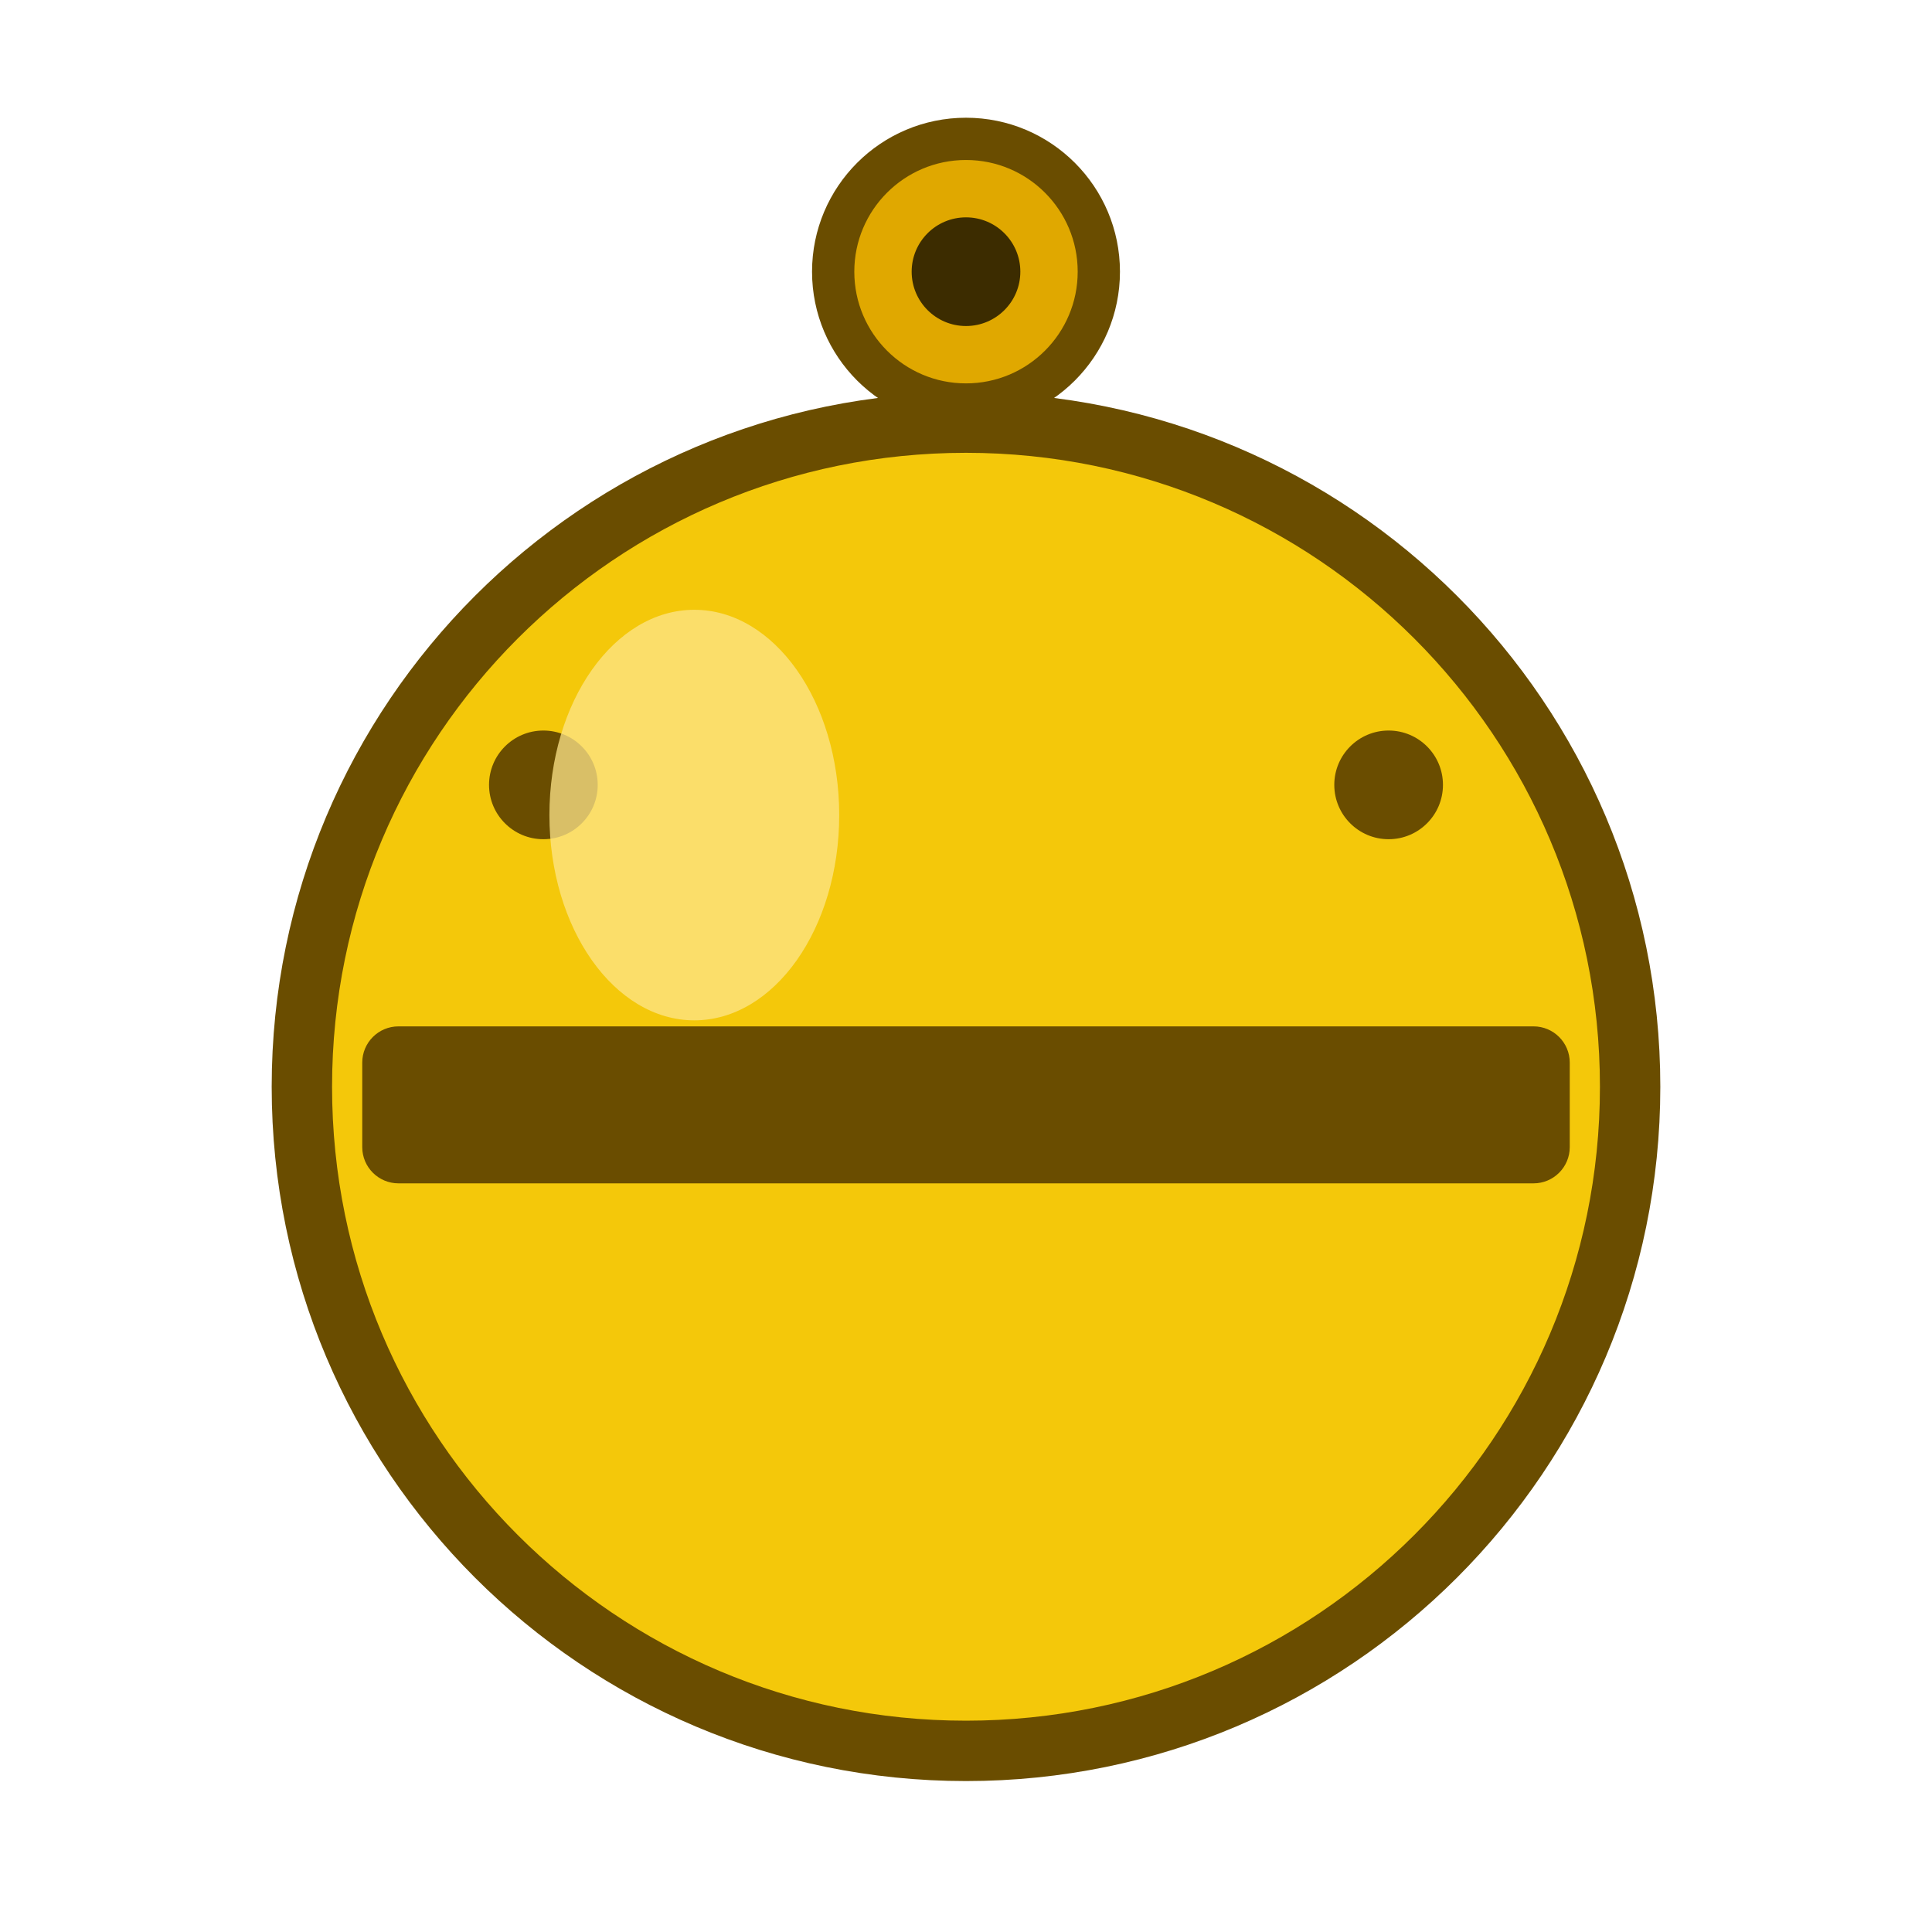
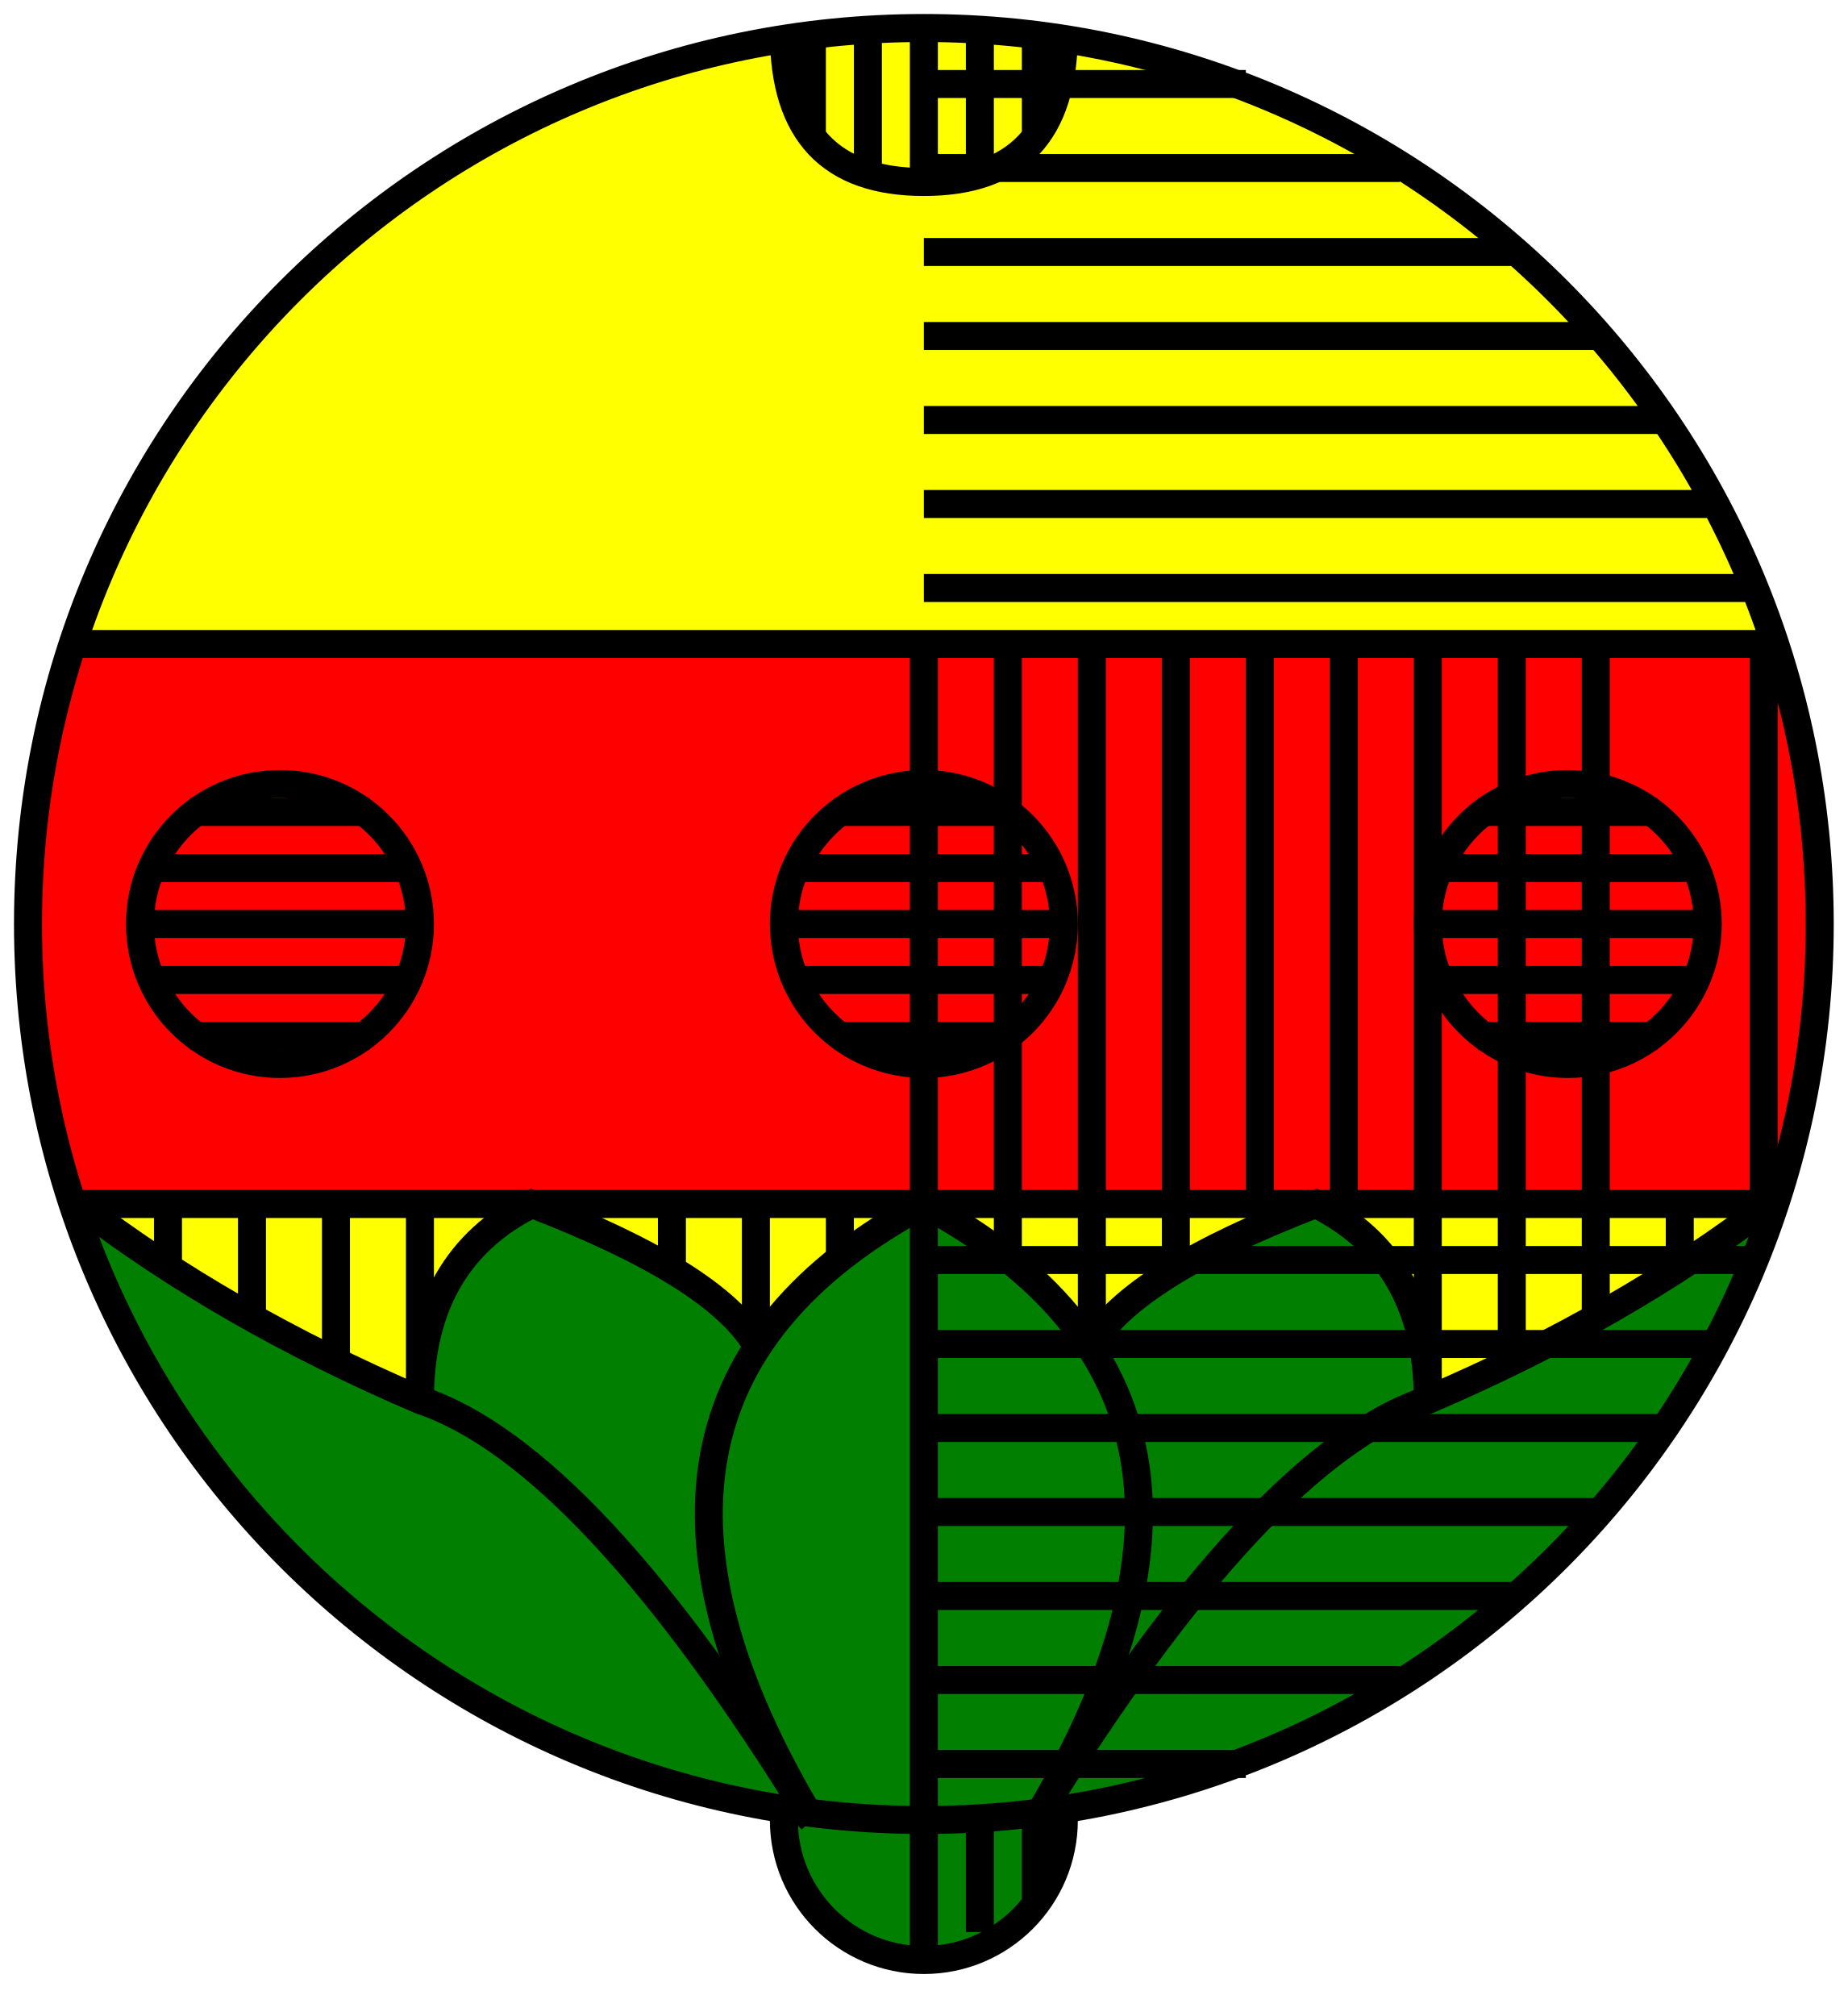
- <svg xmlns="http://www.w3.org/2000/svg" viewBox="0 0 32 32" aria-label="Schelle">
-   <circle cx="16" cy="4.5" r="2.2" fill="#e0a800" stroke="#6a4d00" stroke-width="0.7" />
-   <circle cx="16" cy="4.5" r="0.9" fill="#3c2c00" />
-   <circle cx="16" cy="18" r="11" fill="#f4c80a" stroke="#6a4d00" stroke-width="1" />
-   <rect x="6" y="17" width="20" height="2.6" fill="#6a4d00" rx="0.6" />
-   <circle cx="9" cy="13" r="0.9" fill="#6a4d00" />
-   <circle cx="23" cy="13" r="0.9" fill="#6a4d00" />
-   <ellipse cx="11.5" cy="13.5" rx="2.4" ry="3.4" fill="#fde58a" opacity="0.75" />
+ <svg xmlns="http://www.w3.org/2000/svg" version="1.0" viewBox="0 0 66 72" aria-label="Schelle">
+   <circle style="stroke:black;fill:#007F00;" cx="33" cy="65" r="5" />
+   <path style="stroke:black;" d="M33 65 L33 70" />
+   <path style="stroke:black;" d="M35 65 L35 69" />
+   <path style="stroke:black;" d="M37 65 L37 68" />
+   <circle style="stroke:none;fill:yellow;" cx="33" cy="33" r="32" />
+   <path style="fill:red;stroke:none;" d="M2.5 23 L63.5 23 Q67 33 63.5 43 L2.5 43 Q-1 33 2.5 23" />
+   <path style="fill:none;stroke:black;" d="M63 23 L63 43" />
+   <path style="stroke:black;" d="M6 43 L6 50" />
+   <path style="stroke:black;" d="M9 43 L9 54" />
+   <path style="stroke:black;" d="M12 43 L12 54" />
+   <path style="stroke:black;" d="M15 43 L15 54" />
+   <path style="stroke:black;" d="M18 43 L18 54" />
+   <path style="stroke:black;" d="M21 43 L21 54" />
+   <path style="stroke:black;" d="M24 43 L24 54" />
+   <path style="stroke:black;" d="M27 43 L27 54" />
+   <path style="stroke:black;" d="M30 43 L30 54" />
+   <path style="stroke:black;" d="M33 23 L33 54" />
+   <path style="stroke:black;" d="M36 23 L36 54" />
+   <path style="stroke:black;" d="M39 23 L39 54" />
+   <path style="stroke:black;" d="M42 23 L42 54" />
+   <path style="stroke:black;" d="M45 23 L45 54" />
+   <path style="stroke:black;" d="M48 23 L48 54" />
+   <path style="stroke:black;" d="M51 23 L51 54" />
+   <path style="stroke:black;" d="M54 23 L54 54" />
+   <path style="stroke:black;" d="M57 23 L57 54" />
+   <path style="stroke:black;" d="M60 43 L60 50" />
+   <path style="stroke:black;fill:#007F00;" d="M27 48 Q25.5 45.5 19 43 Q15 45 15 50 L29 65" />
+   <path style="stroke:black;fill:#007F00;" d="M39 48 Q40.5 45.5 47 43 Q51 45 51 50 L37 65" />
+   <path style="stroke:black;fill:#007F00;" d="M29 65 Q20 50 33 43 Q46 50 37 65" />
+   <path style="stroke:none;fill:#007F00;" d="M3.1 43 L2.8 43 Q6.5 60 29.4 65" />
+   <path style="stroke:black;fill:#007F00;" d="M29 65 Q21 52 15 50 Q8 47 2.8 43" />
+   <path style="stroke:none;fill:#007F00;" d="M62.9 43 L63.2 43 Q59.5 60 36.6 65" />
+   <path style="stroke:black;fill:#007F00;" d="M37 65 Q45 52 51 50 Q58 47 63.2 43" />
+   <path style="stroke:black;" d="M33 43 L33 65" />
+   <circle style="stroke:black;fill:none;" cx="33" cy="33" r="32" />
+   <path style="stroke:black;" d="M33 1 L33 6.2" />
+   <path style="stroke:black;" d=" M35 1.2 L35 6" />
+   <path style="stroke:black;" d="M31 1.2 L31 6" />
+   <path style="stroke:black;" d="M37 1.2 L37 5" />
+   <path style="stroke:black;" d="M29 1.2 L29 5" />
+   <path style="fill:none;stroke:black;" d="M28 1.2 Q28 6.5 33 6.5 Q38 6.5 38 1.2" />
+   <path style="stroke:black;" d="M2.8 23 L63.2 23" />
+   <path style="stroke:black;" d="M2.8 43 L63.2 43" />
+   <path style="stroke:black;" d="M33 3 L44.5 3" />
+   <path style="stroke:black;" d="M33 6 L50 6" />
+   <path style="stroke:black;" d="M33 9 L54 9" />
+   <path style="stroke:black;" d="M33 12 L57 12" />
+   <path style="stroke:black;" d="M33 15 L59.5 15" />
+   <path style="stroke:black;" d="M33 18 L61 18" />
+   <path style="stroke:black;" d="M33 21 L63 21" />
+   <circle style="stroke:black;fill:none;" cx="10" cy="33" r="5" />
+   <path style="stroke:black;" d="M5 33 L15 33" />
+   <path style="stroke:black;" d="M5.2 31 L14.8 31" />
+   <path style="stroke:black;" d="M5.2 35 L14.8 35" />
+   <path style="stroke:black;" d="M6.8 29 L13.2 29" />
+   <path style="stroke:black;" d="M6.8 37 L13.2 37" />
+   <circle style="stroke:black;fill:none;" cx="33" cy="33" r="5" />
+   <path style="stroke:black;" d="M28 33 L38 33" />
+   <path style="stroke:black;" d="M28.2 31 L37.8 31" />
+   <path style="stroke:black;" d="M28.2 35 L37.8 35" />
+   <path style="stroke:black;" d="M29.8 29 L36.2 29" />
+   <path style="stroke:black;" d="M29.8 37 L36.2 37" />
+   <circle style="stroke:black;fill:none;" cx="56" cy="33" r="5" />
+   <path style="stroke:black;" d="M51 33 L61 33" />
+   <path style="stroke:black;" d="M51.2 31 L60.8 31" />
+   <path style="stroke:black;" d="M51.2 35 L60.8 35" />
+   <path style="stroke:black;" d="M52.8 29 L59.2 29" />
+   <path style="stroke:black;" d="M52.8 37 L59.2 37" />
+   <path style="stroke:black;" d="M33 63 L44.5 63" />
+   <path style="stroke:black;" d="M33 60 L50 60" />
+   <path style="stroke:black;" d="M33 57 L54 57" />
+   <path style="stroke:black;" d="M33 54 L57 54" />
+   <path style="stroke:black;" d="M33 51 L59.5 51" />
+   <path style="stroke:black;" d="M33 48 L61 48" />
+   <path style="stroke:black;" d="M33 45 L63 45" />
</svg>
